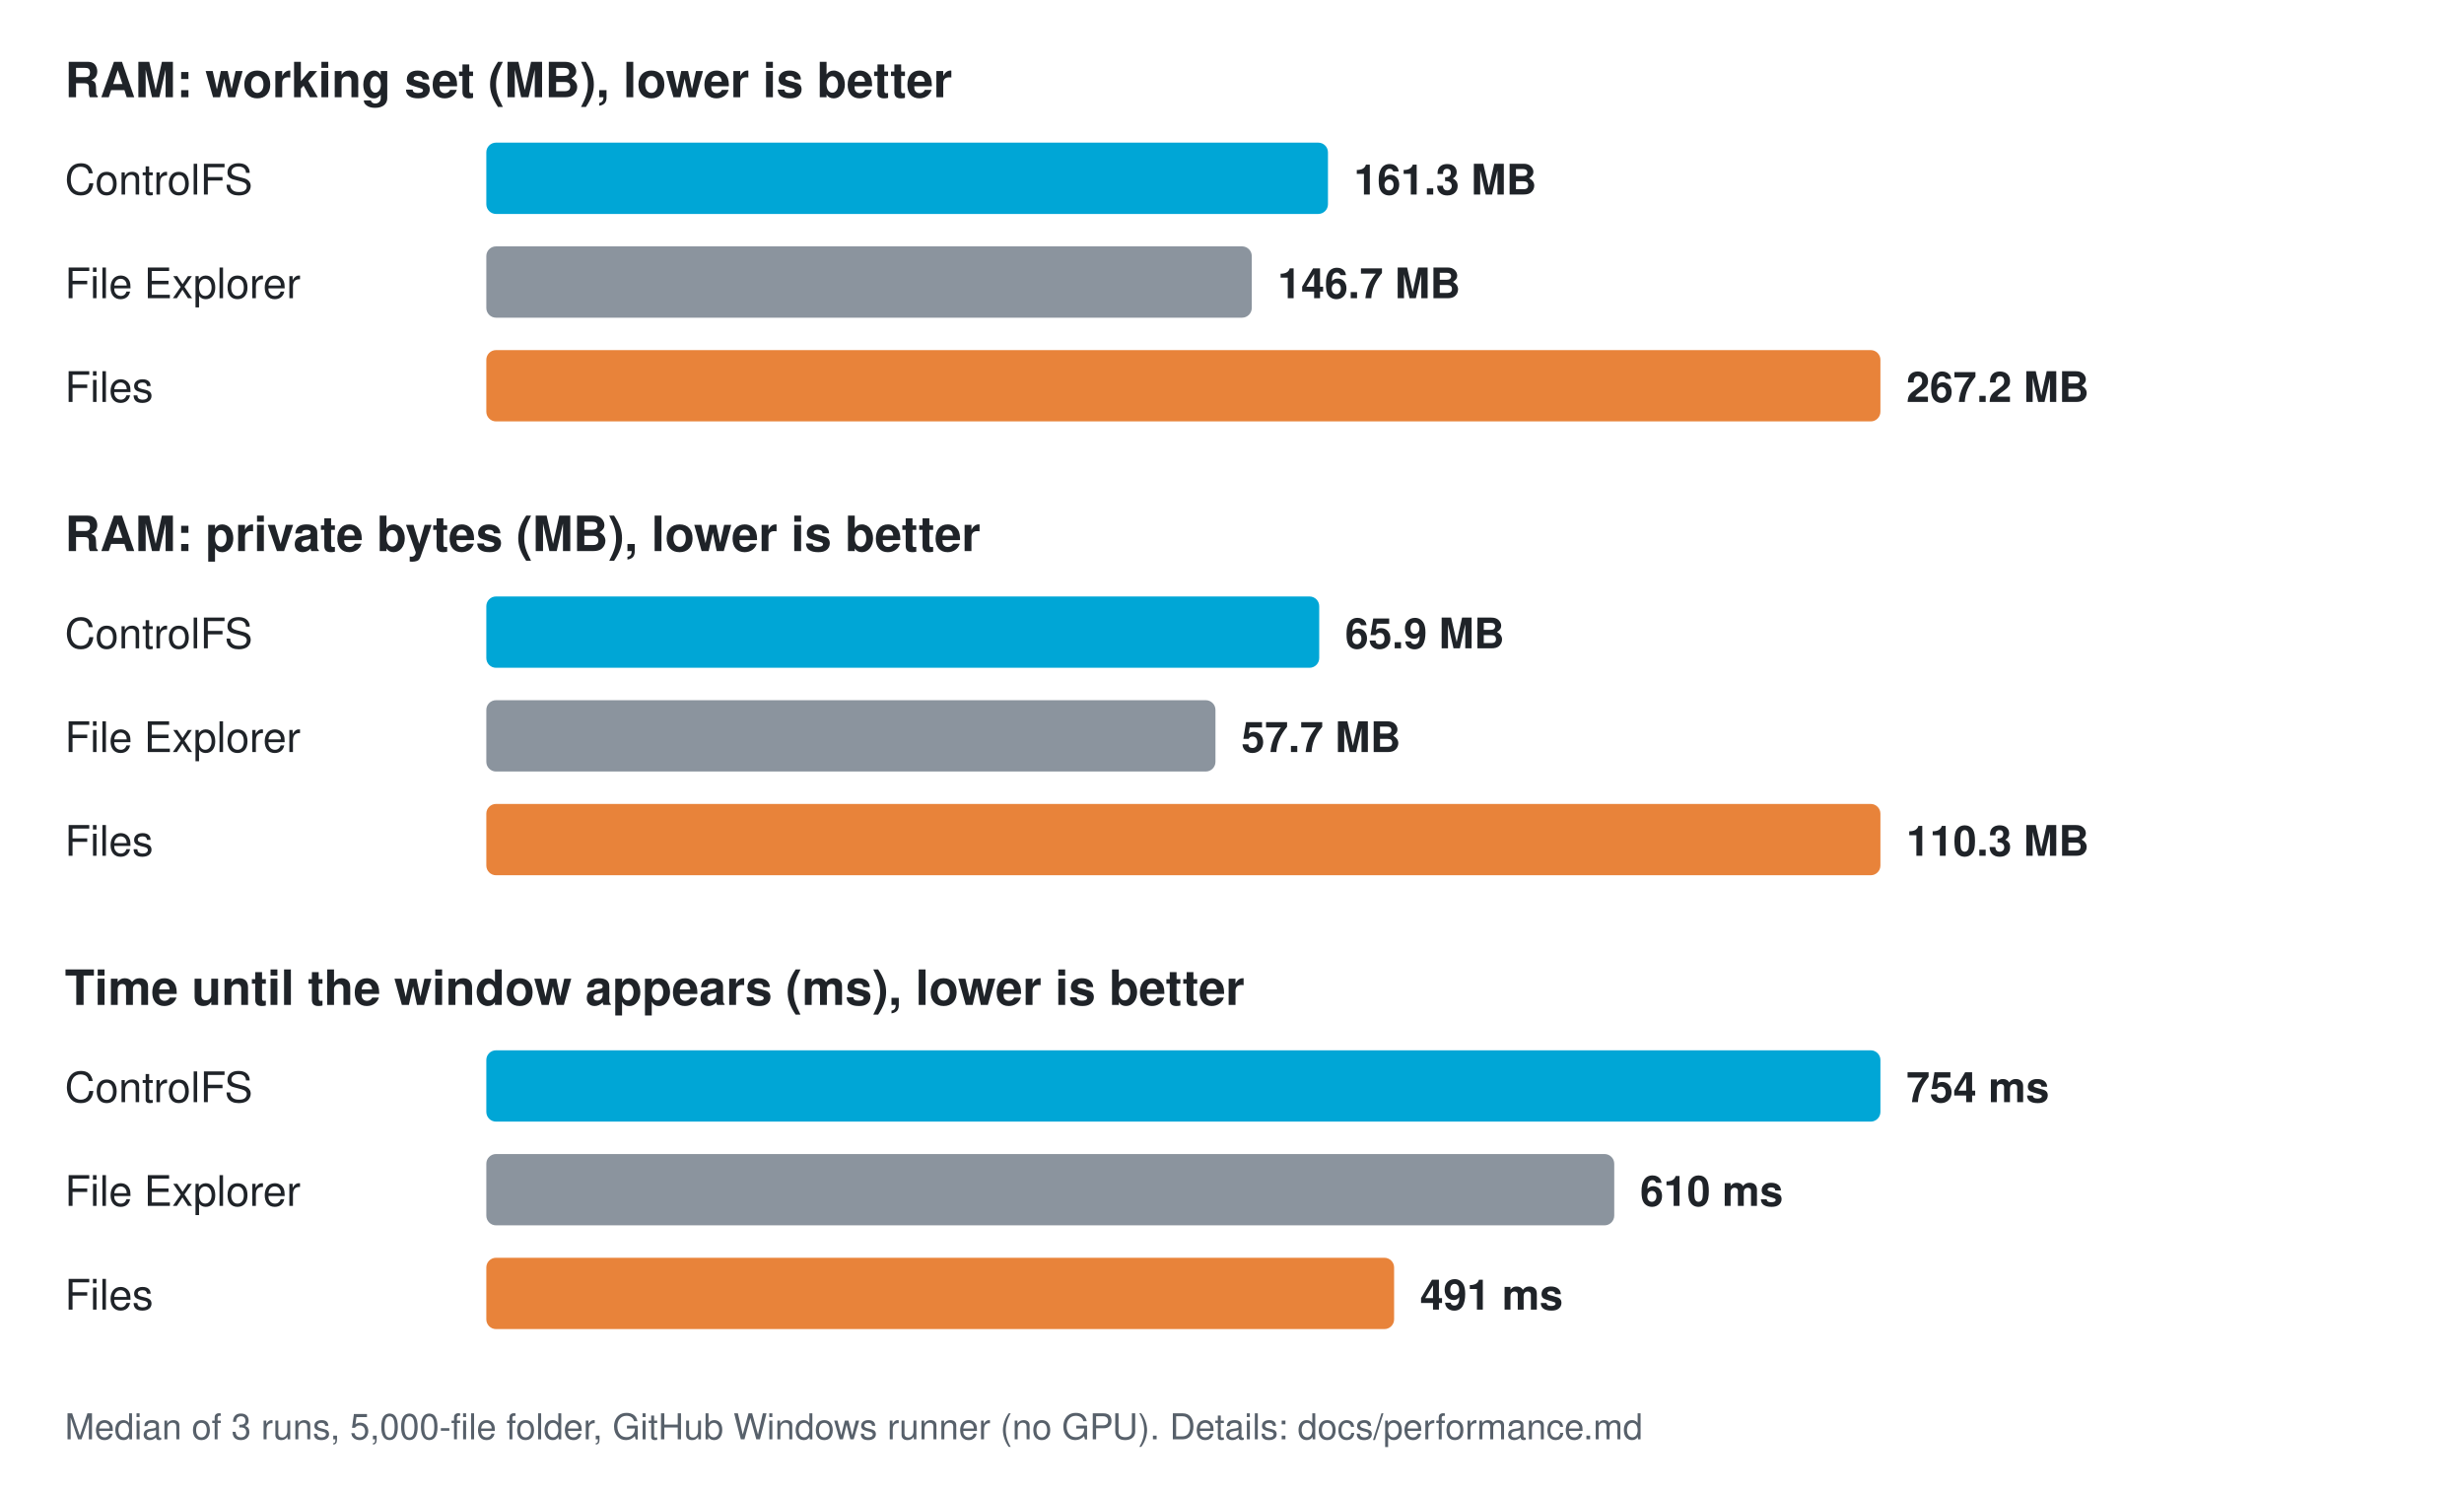
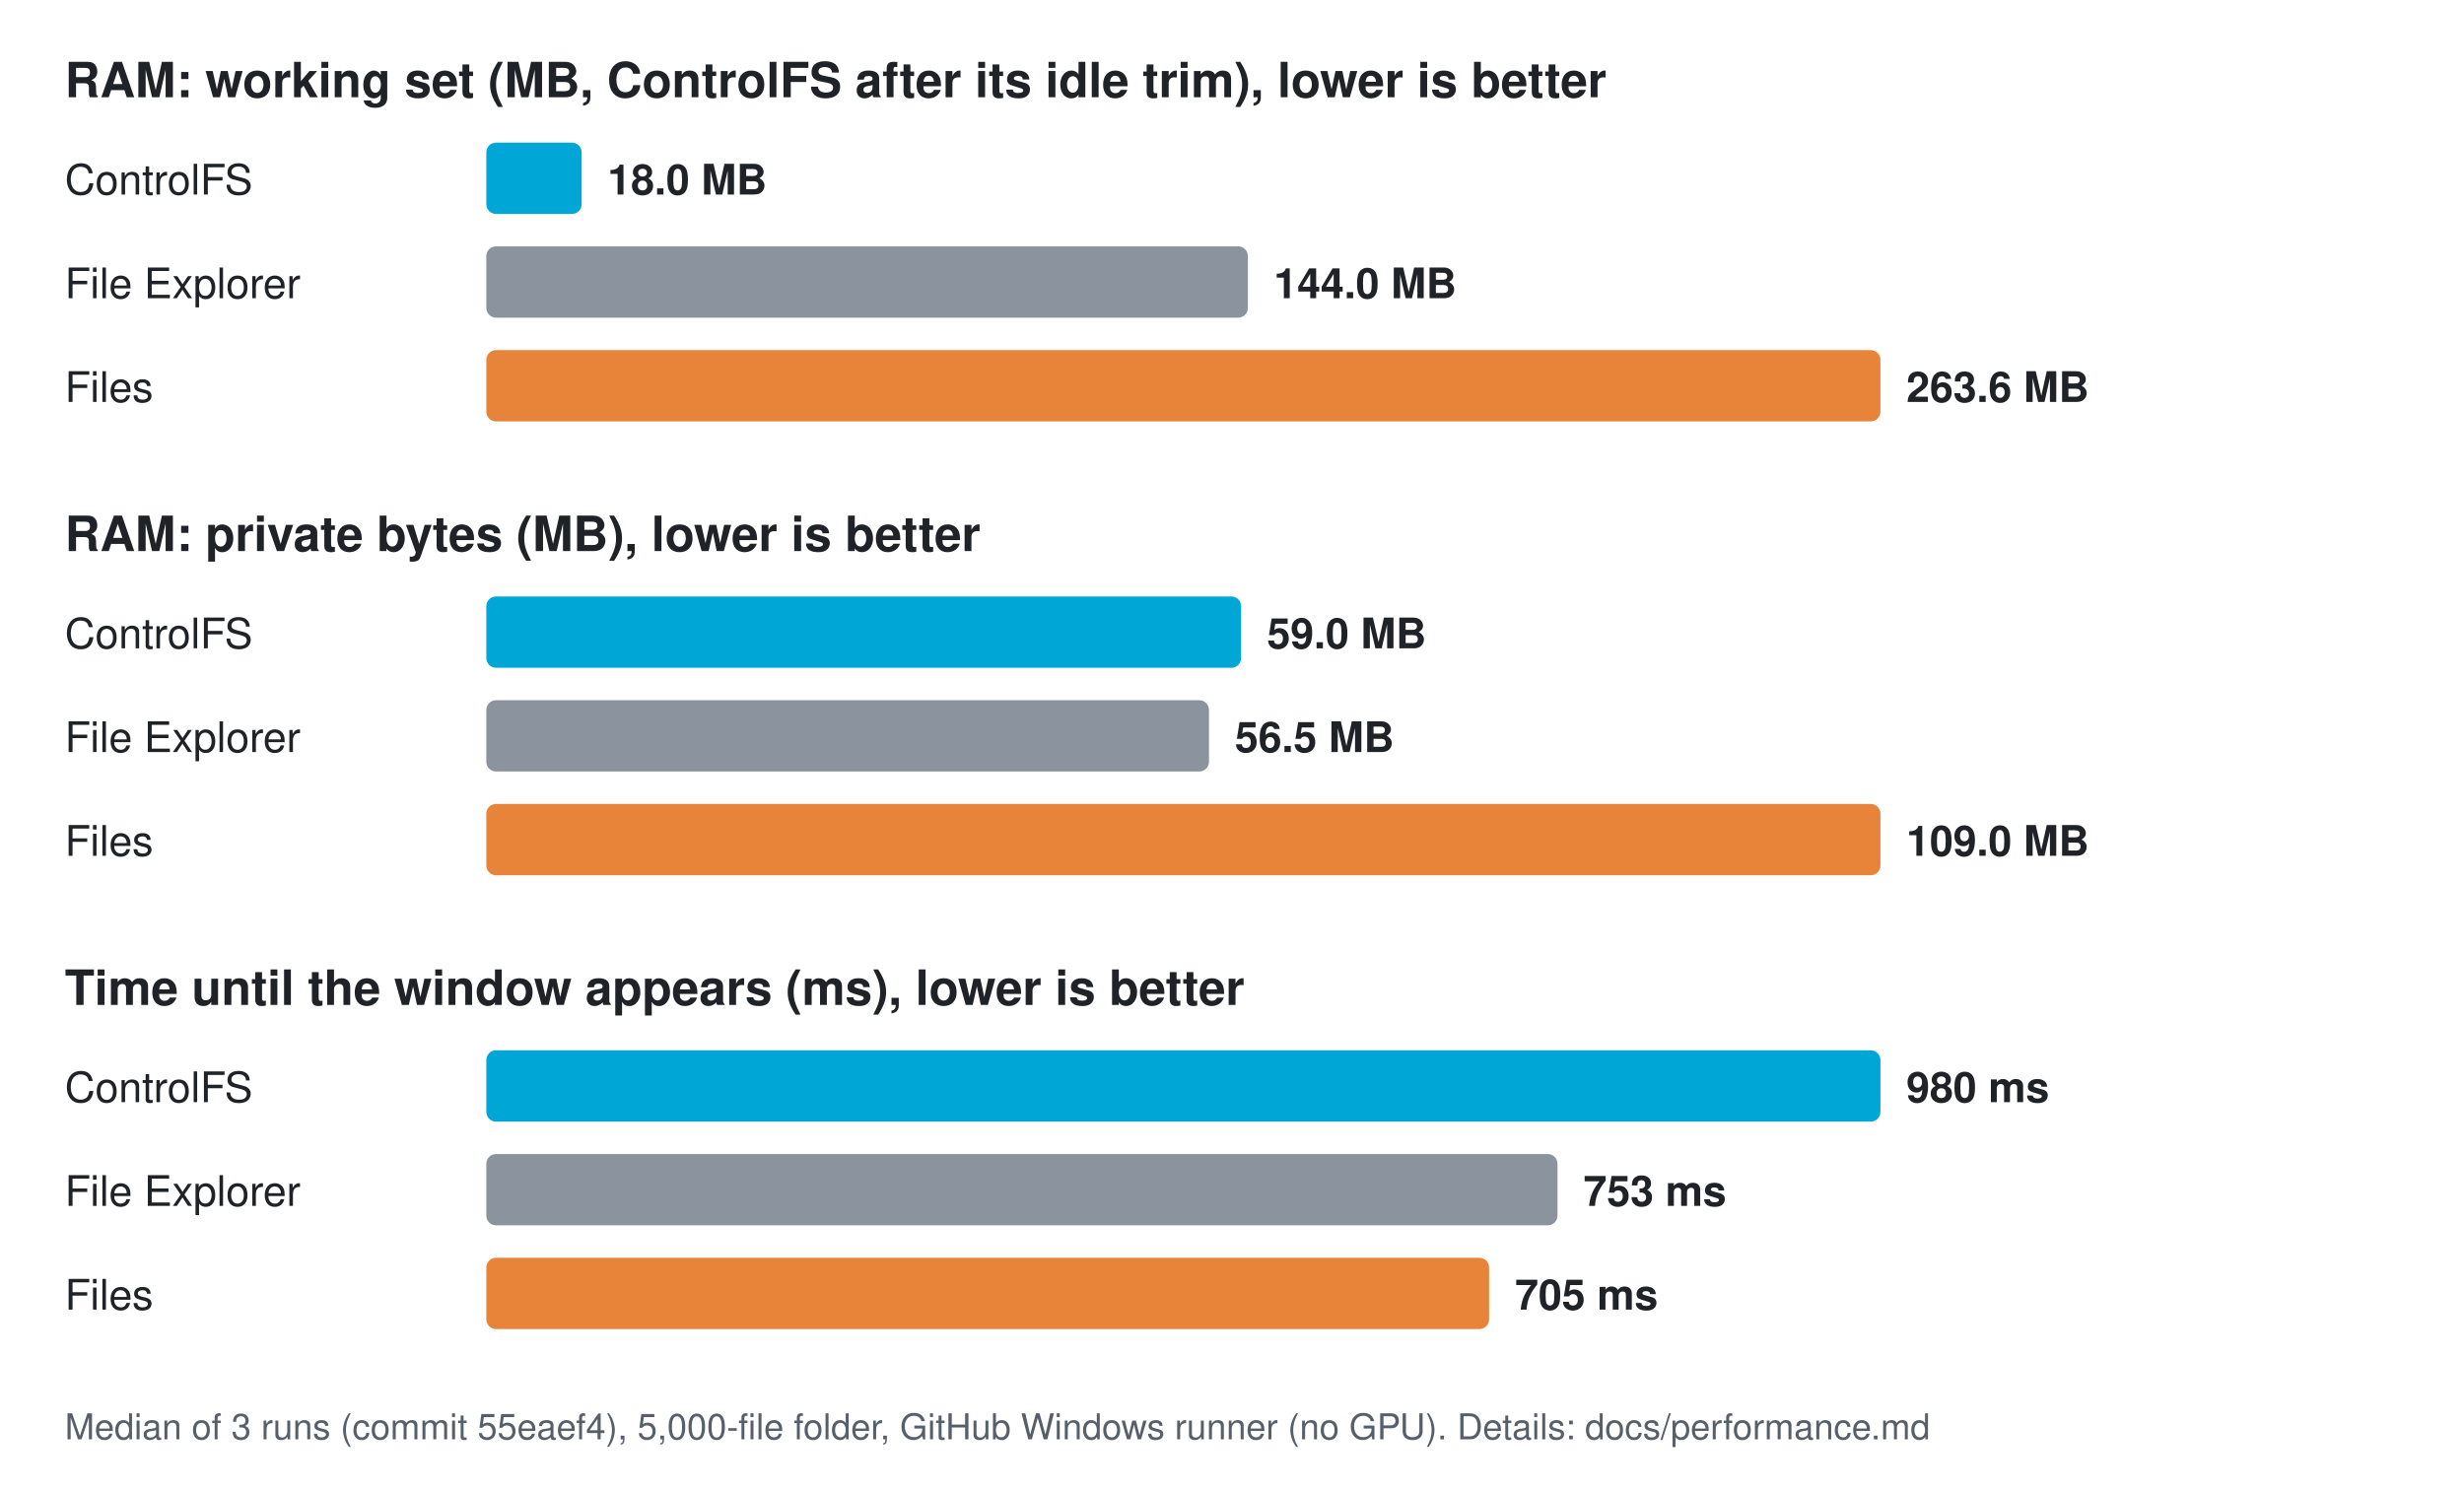
<svg xmlns="http://www.w3.org/2000/svg" viewBox="0 0 760 460" width="760" height="460" role="img" aria-labelledby="t d">
  <style>text{font-family:Segoe UI,Helvetica,Arial,sans-serif;fill:#1f2328}.h{font-size:15px;font-weight:600}.l{font-size:13px}.v{font-size:13px;font-weight:600}.n{font-size:11px;fill:#57606a}@media (prefers-color-scheme:dark){text{fill:#e6edf3}.n{fill:#9198a1}}</style>
-   <text class="h" x="20" y="30">RAM: working set (MB), lower is better</text>
+   <text class="h" x="20" y="30">RAM: working set (MB, ControlFS after its idle trim), lower is better</text>
  <text class="l" x="20" y="60">ControlFS</text>
-   <rect x="150" y="44" width="259.6" height="22" rx="3" fill="#00a6d6" />
-   <text class="v" x="417.6" y="60">161.3 MB</text>
+   <rect x="150" y="44" width="29.4" height="22" rx="3" fill="#00a6d6" />
+   <text class="v" x="187.4" y="60">18.0 MB</text>
  <text class="l" x="20" y="92">File Explorer</text>
-   <rect x="150" y="76" width="236.1" height="22" rx="3" fill="#8b949e" />
-   <text class="v" x="394.1" y="92">146.7 MB</text>
+   <rect x="150" y="76" width="234.9" height="22" rx="3" fill="#8b949e" />
+   <text class="v" x="392.9" y="92">144.0 MB</text>
  <text class="l" x="20" y="124">Files</text>
  <rect x="150" y="108" width="430.0" height="22" rx="3" fill="#e8833a" />
-   <text class="v" x="588.0" y="124">267.2 MB</text>
+   <text class="v" x="588.0" y="124">263.6 MB</text>
  <text class="h" x="20" y="170">RAM: private bytes (MB), lower is better</text>
  <text class="l" x="20" y="200">ControlFS</text>
-   <rect x="150" y="184" width="256.9" height="22" rx="3" fill="#00a6d6" />
-   <text class="v" x="414.9" y="200">65.9 MB</text>
+   <rect x="150" y="184" width="232.8" height="22" rx="3" fill="#00a6d6" />
+   <text class="v" x="390.8" y="200">59.0 MB</text>
  <text class="l" x="20" y="232">File Explorer</text>
-   <rect x="150" y="216" width="224.9" height="22" rx="3" fill="#8b949e" />
-   <text class="v" x="382.9" y="232">57.7 MB</text>
+   <rect x="150" y="216" width="222.9" height="22" rx="3" fill="#8b949e" />
+   <text class="v" x="380.9" y="232">56.5 MB</text>
  <text class="l" x="20" y="264">Files</text>
  <rect x="150" y="248" width="430.0" height="22" rx="3" fill="#e8833a" />
-   <text class="v" x="588.0" y="264">110.3 MB</text>
+   <text class="v" x="588.0" y="264">109.0 MB</text>
  <text class="h" x="20" y="310">Time until the window appears (ms), lower is better</text>
  <text class="l" x="20" y="340">ControlFS</text>
  <rect x="150" y="324" width="430.0" height="22" rx="3" fill="#00a6d6" />
-   <text class="v" x="588.0" y="340">754 ms</text>
+   <text class="v" x="588.0" y="340">980 ms</text>
  <text class="l" x="20" y="372">File Explorer</text>
-   <rect x="150" y="356" width="347.9" height="22" rx="3" fill="#8b949e" />
-   <text class="v" x="505.9" y="372">610 ms</text>
+   <rect x="150" y="356" width="330.4" height="22" rx="3" fill="#8b949e" />
+   <text class="v" x="488.4" y="372">753 ms</text>
  <text class="l" x="20" y="404">Files</text>
-   <rect x="150" y="388" width="280.0" height="22" rx="3" fill="#e8833a" />
-   <text class="v" x="438.0" y="404">491 ms</text>
-   <text class="n" x="20" y="444">Median of 3 runs, 5,000-file folder, GitHub Windows runner (no GPU). Details: docs/performance.md</text>
+   <rect x="150" y="388" width="309.3" height="22" rx="3" fill="#e8833a" />
+   <text class="v" x="467.3" y="404">705 ms</text>
+   <text class="n" x="20" y="444">Median of 3 runs (commit 55eaef4), 5,000-file folder, GitHub Windows runner (no GPU). Details: docs/performance.md</text>
</svg>
